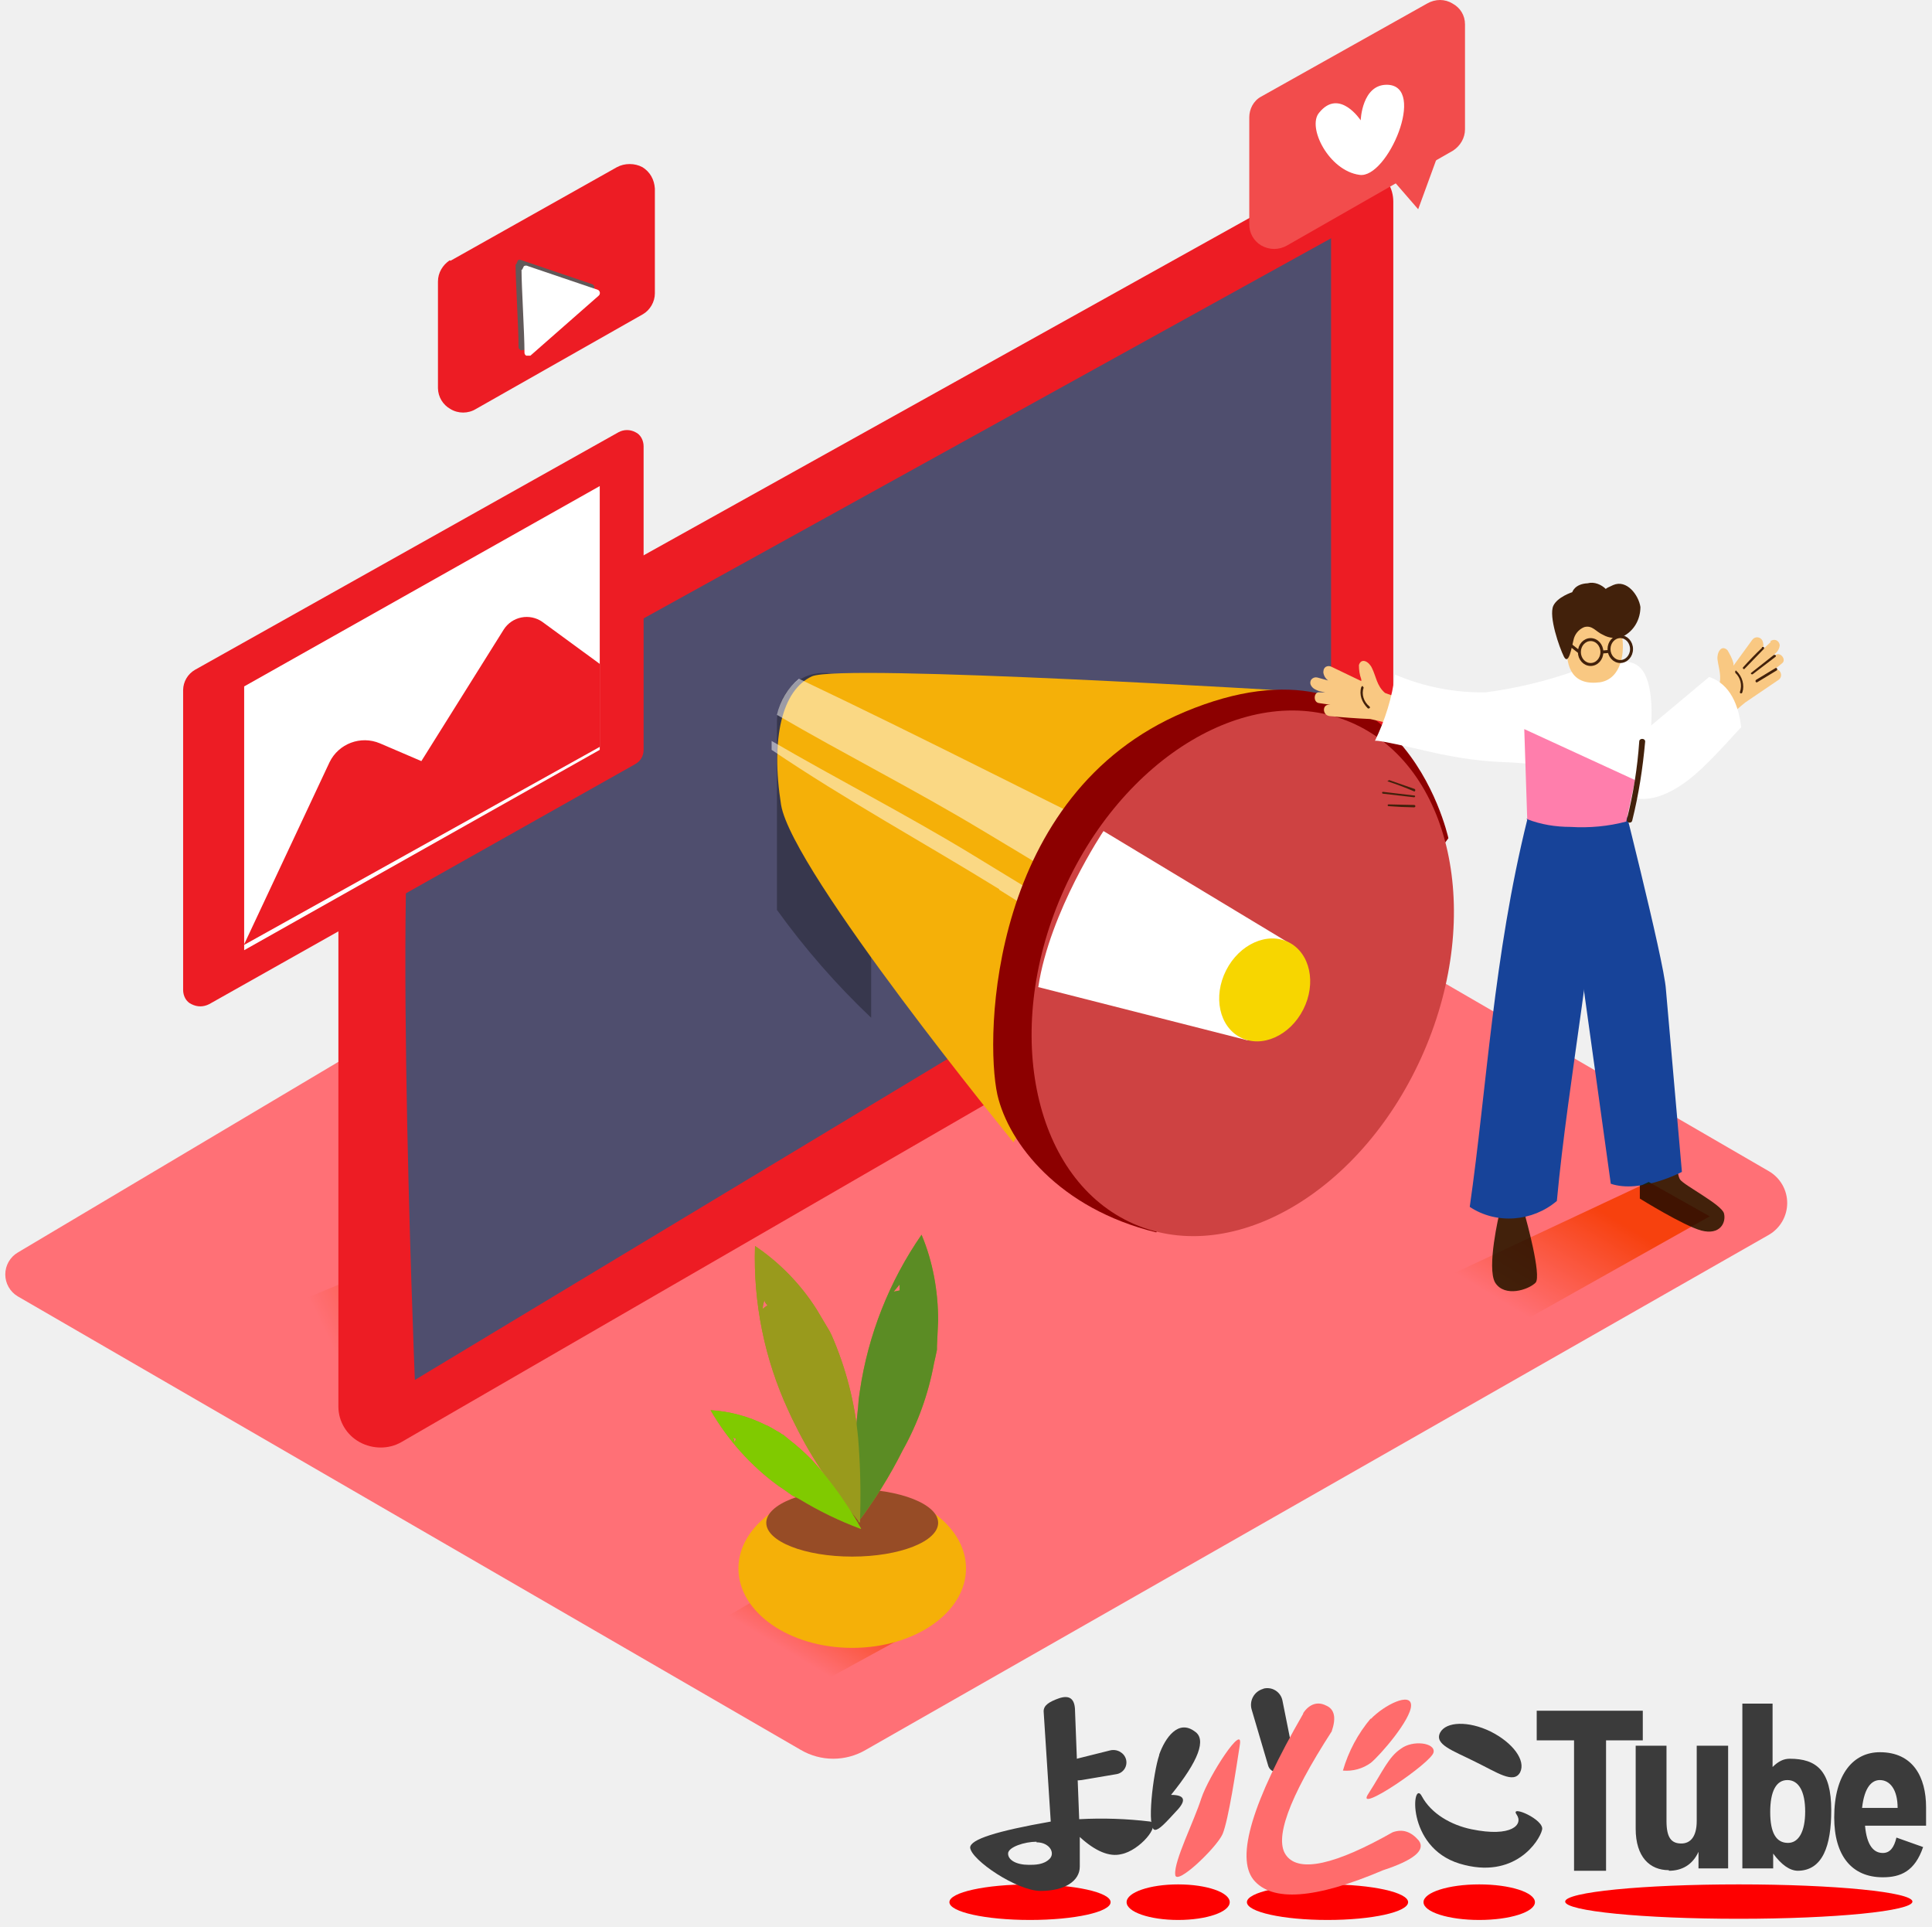
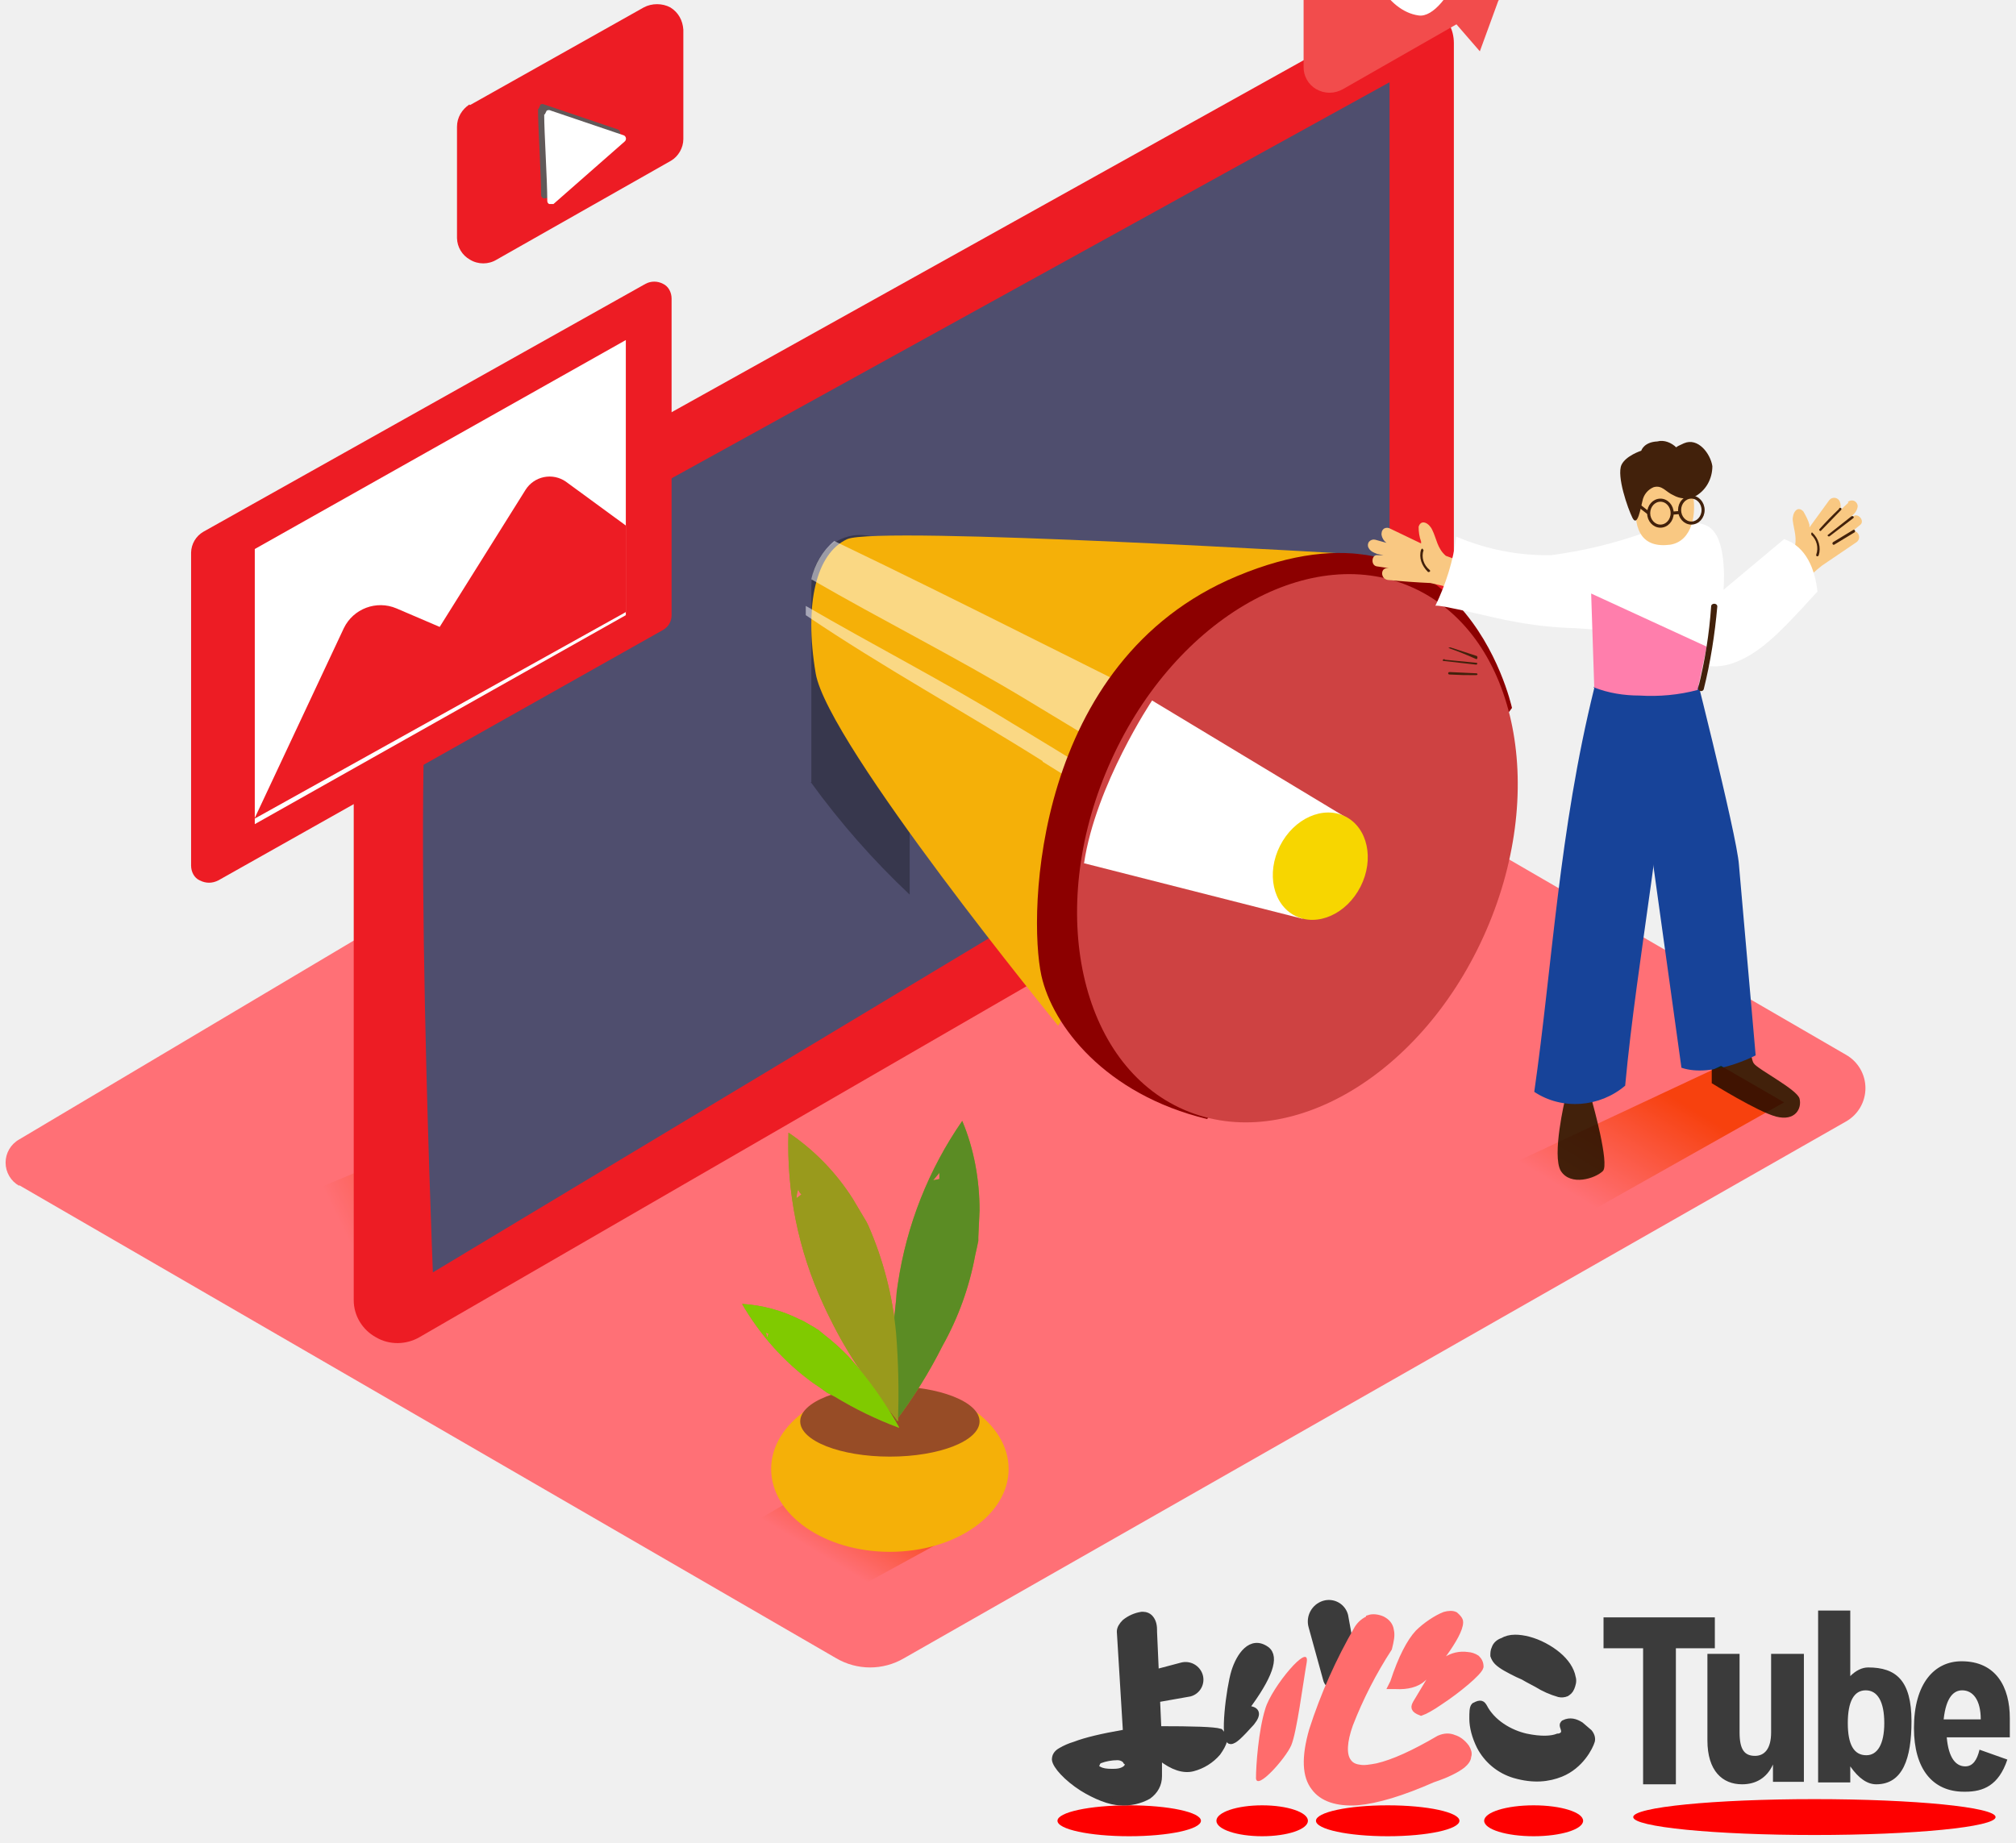
- <svg xmlns="http://www.w3.org/2000/svg" width="326" height="325">
+ <svg xmlns="http://www.w3.org/2000/svg" width="326" height="298">
  <defs>
    <linearGradient x1="17.7%" y1="57.7%" x2="37.8%" y2="52.9%" id="a">
      <stop stop-color="#FFF" offset="0%" />
      <stop stop-color="#F7931E" offset="100%" />
    </linearGradient>
    <linearGradient x1="35.3%" y1="61.7%" x2="77.1%" y2="25.5%" id="b">
      <stop stop-color="#FFF" offset="0%" />
      <stop stop-color="#F7931E" offset="100%" />
    </linearGradient>
    <linearGradient x1="38.6%" y1="62%" x2="73.2%" y2="28.2%" id="c">
      <stop stop-color="#FFF" offset="0%" />
      <stop stop-color="#F7931E" offset="100%" />
    </linearGradient>
  </defs>
  <g fill="none" fill-rule="evenodd">
-     <g transform="translate(160.2 317.2)" fill="#FE0000">
-       <ellipse cx="13.6" cy="3.7" rx="13.6" ry="3" />
-       <ellipse cx="38.6" cy="3.7" rx="8.7" ry="3" />
-       <ellipse cx="63.8" cy="3.7" rx="13.6" ry="3" />
-       <ellipse cx="89.4" cy="3.7" rx="9.4" ry="3" />
-       <ellipse cx="133.2" cy="3.6" rx="29.3" ry="2.9" />
+     <g transform="translate(1 .7)">
+       <ellipse fill="#FE0000" cx="292.4" cy="293.2" rx="29.3" ry="2.9" />
+       <path d="M270 287.9v-22h6.3v-5h-18v5h6.4v22h5.3zm10.7 0c2.2 0 4-1 5-3.2v2.8h5v-20.7h-5.3v12.7c0 2.7-1.1 3.8-2.6 3.8-1.7 0-2.5-1-2.5-3.8v-12.7h-5.2v14c0 4.9 2.4 7.1 5.6 7.1zm21.7 0c4.3 0 5.7-4.2 5.7-10.2 0-6.6-2.5-8.7-7-8.7-1 0-2 .5-2.9 1.4v-10.6H293v27.8h5.2V285c1.4 2 2.8 2.9 4.2 2.9zm-1.6-4.7c-2 0-3-1.7-3-5.2s1-5.3 2.9-5.3 3 1.8 3 5.3c0 3.4-1.1 5.2-2.9 5.2zm16 5.9c2.9 0 5.4-1 6.8-5.2l-4.5-1.6c-.4 1.7-1.1 2.7-2.3 2.7-1.5 0-2.7-1.3-3-4.7H324v-3.1c0-5-2.2-9.2-7.8-9.2-4.4 0-7.7 3.6-7.7 10.8 0 6.6 3 10.3 8.1 10.3zm2.5-11.7h-6c.4-3.7 1.7-4.7 3-4.7 1.7 0 3 1.5 3 4.7z" fill="#3B3B3B" fill-rule="nonzero" />
+       <path d="M2.1 191l132.1 76.5c3.4 2 7.6 2 11 0l152.3-86.8a6.2 6.2 0 000-10.8L161.8 91.2c-1.3-.8-3-.8-4.3 0L2.1 183.6a4.3 4.3 0 000 7.5z" fill="#FF7076" fill-rule="nonzero" />
+       <path fill="url(#a)" fill-rule="nonzero" style="mix-blend-mode:multiply" d="M26 201.7l30.2 18.9 110.5-64-20.8-5z" />
+       <path d="M56.2 96.8v112.8c0 2.5 1.4 4.8 3.6 6 2.2 1.3 4.9 1.2 7 0l165.5-95.7a3.7 3.7 0 001.8-3.2V6.3C234.1 4 233 2 231 .8a6.5 6.5 0 00-6.4 0L58 93.6c-1.2.7-1.9 1.9-1.9 3.2zm161.4 13.3L75 190.6c-1.1.6-2.6.6-3.8 0a3.7 3.7 0 01-1.9-3.3v-84.9c0-1.3.8-2.5 2-3.2l142.5-80c1.2-.6 2.6-.6 3.8.1 1.1.7 1.9 1.9 1.9 3.2V107c0 1.3-.8 2.5-2 3.2z" fill="#ED1C24" fill-rule="nonzero" />
+       <path d="M70.2 97.3c-5.5 2-1.2 107.8-1.2 107.8l115.3-69.3 39.4-24.7V12.6L70.2 97.3z" fill="#4F4E6E" fill-rule="nonzero" />
+       <path d="M130.2 125.8V94.1c0-4 2.8-7.6 6.8-8.2 2.3-.3 4.6.4 6.4 1.8a7.5 7.5 0 012.7 5.8V144a128.5 128.5 0 01-16-18.2z" fill="#000" fill-rule="nonzero" opacity=".3" />
+       <path d="M219.2 89S141 84.3 136 86.5c-5 2.3-7 10.4-5.1 21.7 1.9 11.4 39.2 57 39.2 57" fill="#F5B008" fill-rule="nonzero" />
+       <path d="M164.7 112.3c-11.3-6.8-23.1-12.7-34.5-19.3a11 11 0 013.7-6.2c21.7 10.4 43 21.4 64.7 32l-6.6 10-27.3-16.5zM167.6 122.4c-12.7-8-25.9-15.2-38.3-23.6v-1.5c11 6.4 22.5 12.3 33.4 19 9.2 5.5 18.2 11.2 27.4 16.6l-1.6 2.6-20.9-13z" fill="#FFF" fill-rule="nonzero" opacity=".5" />
+       <path d="M243.5 113.8c-.2-.8-8.2-36.5-44.5-21.3-32.8 13.7-33.8 54.6-31.6 64.6 1.8 8.1 10.3 19.2 26.8 23.2" fill="#8C0000" fill-rule="nonzero" />
+       <ellipse fill="#CE4242" fill-rule="nonzero" transform="rotate(-66.6 208.8 136.5)" cx="208.8" cy="136.5" rx="46.1" ry="33.3" />
+       <path d="M174.2 138.9l35.4 9 7.7-16-32-19.3s-9.1 13.6-11 26.3z" fill="#FFF" fill-rule="nonzero" />
+       <ellipse fill="#F7D600" fill-rule="nonzero" transform="rotate(-63.1 212.5 139.4)" cx="212.5" cy="139.4" rx="9" ry="7.3" />
+       <g transform="translate(220.1 70.6)">
+         <path d="M61.6 93.8s.2 6 .9 6.9c.7 1 7 4.2 7.4 5.7.4 1.6-.7 3.7-3.8 2.9-3-.8-10.4-5.4-10.4-5.4V91M37.2 100.6l-.8 6.4s2.8 10 1.7 11.1c-1.2 1.2-5.2 2.5-6.8 0-1.5-2.5.7-11.7.7-11.7l.1-7" fill="#42210B" fill-rule="nonzero" />
+         <path d="M1.3 16l1.8.5a2 2 0 01-.8-1.3c0-.3 0-.7.4-1a1 1 0 011 0l5 2.4v-.3c-.3-.8-.4-1.6-.4-2.4.4-1.3 1.7-.6 2.2.5.7 1.4.8 3 2.2 4.2a77.4 77.4 0 005.4 1.8c.4 0 .7.4.7.8s-.3.8-.7.9c.3.2.4.5.4.8 0 .3-.2.6-.5.7.4.7 0 1.7-1 1.4-2.2-.9-4.4-1.5-6.8-2a127 127 0 01-6.9-.5c-1.2-.2-1.2-2 0-1.9h.2l-2-.3c-1-.2-.8-2 .2-1.8H2.6l-1-.2c-.5-.2-1.1-.4-1.4-1a.9.9 0 01.1-1 1 1 0 011-.3z" fill="#F9C882" fill-rule="nonzero" />
+         <path d="M8.7 17.6l.2-.2.2.3c-.4 1.1 0 2.4 1 3.2.2.2-.1.4-.3.3-1-1-1.5-2.3-1.1-3.6z" fill="#42210B" fill-rule="nonzero" />
+         <path d="M77.8 10l-1.4 1.3c.2-.5.2-1 0-1.5a1 1 0 00-1.7-.2L71.5 14v-.4c-.2-.8-.6-1.5-1-2.2-1-1-1.8.3-1.7 1.5.2 1.6.8 3 .2 4.6-.4.8-1 1.6-1.7 2.2l-2 2c-.4.3-.4.7-.2 1 .2.4.6.6 1 .5v.9c.2.2.5.4.9.4 0 .8.9 1.5 1.5.7 1.5-1.8 3.1-3.5 5-5l5.6-3.8c1-.7.1-2.3-.9-1.6l-.1.1 1.6-1.3c.8-.6-.3-2-1.1-1.4l-.2.1-.6.4.7-.7c.5-.4.8-1 .8-1.5a1 1 0 00-.6-.8 1 1 0 00-1 .2z" fill="#F9C882" fill-rule="nonzero" />
+         <path d="M72 14.9c0-.1-.1-.1-.2 0v.3a3 3 0 01.8 3.2c-.1.3.3.4.4.1.4-1.2 0-2.7-1-3.6zM76.3 11a58 58 0 00-3.2 3.3c-.1.2.2.4.3.2l3.2-3.3c.2-.2 0-.5-.3-.3zM78.3 12.2l-3.8 3c-.2.1.1.4.3.2l3.8-2.9c.2-.2-.1-.4-.3-.3zM78.6 14.4l-3.3 2c-.2.2 0 .5.2.4l3.3-2c.2-.2 0-.5-.2-.4z" fill="#42210B" fill-rule="nonzero" />
+         <path d="M51.8 32.5s8 31.3 8.3 36.1l2.7 30.8s-7 3.7-12 2L46.3 69 42 38s8-7.8 10-5.6z" fill="#174399" fill-rule="nonzero" />
+         <path d="M36.7 40C31 63 29.9 85.1 27 105.3c4.5 3 10.6 2.5 14.7-1 1.9-20.6 6.8-44.9 7.5-65.5l-12.6 1z" fill="#174399" fill-rule="nonzero" />
+         <path d="M14.4 15.5a37.4 37.4 0 0015.3 3A74 74 0 0045 14.8c.7-.2 8-3 10.6-.6 2.7 2.3 2 9.9 2 9.9l9.8-8.2c3.6 1.2 5 4.9 5.4 8.5l-.4.4-2.1 2.3c-3.3 3.5-7 7.6-11.6 9-2 .6-4 .5-5.7-.3-1.4-.5-3.4-2.1-5-1.6-.4.2-.7.4-1.2.4-1.1-.1-2.6-1.9-3.7-2.4-2.9-1.5-6.3-1.7-9.6-1.9-3.5-.1-7-.5-10.5-1.2-1-.1-11.8-2.8-12-2.4 1.7-3.5 2.9-7.3 3.4-11.2z" fill="#FFF" fill-rule="nonzero" />
+         <path d="M52.6 8.4c.7 3.3 0 7.8-3.6 8.4-4.6.6-5.8-2.4-5.6-6.3.2-3 1.9-7.7 6-6.4 1 .4 2 1.2 2.4 2.1.4.7.6 1.4.8 2.2z" fill="#F9C882" fill-rule="nonzero" />
+         <path d="M52.8 9.1c2-1 3-3 3-5-.3-2-2.3-4.7-4.6-3.7-1.6.7-1.2.7-1.2.7-.8-.8-2-1.3-3.1-1-2.2.1-2.6 1.5-2.6 1.5s-2.5.8-3.2 2.3c-.8 1.8 1 7 1.8 8.6.8 1.5 1.3-1.6 1.6-2.8a3 3 0 011.8-2.2c1.4-.4 2 .8 3.2 1.3a4 4 0 003.3.3z" fill="#42210B" fill-rule="nonzero" />
+         <path d="M44 41.2c-2.5 0-5-.4-7.3-1.3l-.5-15.2 18.7 8.6-1.5 7c-3 .8-6.2 1.1-9.4.9z" fill="#FF7EAC" fill-rule="nonzero" />
+         <path d="M53.5 40c1.1-4.4 1.8-8.8 2.1-13.2 0-.6 1-.6 1 0-.4 4.5-1.1 9-2.2 13.4-.2.5-1 .3-.9-.3z" fill="#42210B" fill-rule="nonzero" />
+         <ellipse stroke="#42210B" stroke-width=".5" cx="52.4" cy="11.2" rx="1.9" ry="2.1" />
+         <ellipse stroke="#42210B" stroke-width=".5" cx="47.4" cy="11.7" rx="1.9" ry="2.1" />
+         <path stroke="#42210B" stroke-width=".5" d="M50.5 11.6l-1.2.1M45.5 11.7l-2.3-1.8" />
+       </g>
+       <path d="M233.5 104l4.3 1.4c.2.1.1.6-.1.5a51.7 51.7 0 00-4.5-1.8l.3-.1zM232.6 106l5.1.5c.3 0 .2.3 0 .3l-5.3-.6c-.2 0-.1-.3.2-.3zM233.4 108l4.3.2c.3 0 .3.3 0 .3a63 63 0 01-4.3-.1c-.3 0-.3-.4 0-.4z" fill="#42210B" fill-rule="nonzero" />
+       <path fill="url(#b)" fill-rule="nonzero" style="mix-blend-mode:multiply" d="M277.3 171.7l-47.8 22.4 14.3 8.1 43.7-24.6z" />
+       <g transform="translate(113.4 180.6)" fill-rule="nonzero">
+         <path fill="url(#c)" style="mix-blend-mode:multiply" d="M27.2 53.4L0 69.3l17.5 9.9L44 64.7z" />
+         <ellipse fill="#F5B008" cx="29.5" cy="56.3" rx="19.2" ry="13.4" />
+         <ellipse fill="#974C26" cx="29.5" cy="48.6" rx="14.5" ry="5.7" />
+         <path d="M30.4 48.6A78.2 78.2 0 0038 36.4a47.6 47.6 0 005.3-14.7 66.3 66.3 0 00.5-2.3v-.6l.2-4.3c0-5-.9-10-2.8-14.5a62.3 62.3 0 00-10.4 26.3l-.2 1.4-.1 1.3a84.7 84.7 0 000 19.6zm6.1-39l1-1.2v1l-1 .2z" fill="#999A1C" />
+         <path d="M30.8 48.6a120.5 120.5 0 00-.3-14.3A56.2 56.2 0 0026 16.9l-.3-.6-2.2-3.7A36.5 36.5 0 0013.1 1.9a61.2 61.2 0 005.6 27.7l.6 1.3.6 1.2a65 65 0 005 8.5c1.9 2.8 3.8 5.4 5.9 8zm-16.4-36c0-.6.1-1 .3-1.6 0 .3.2.6.5.9l-.8.6z" fill="#999A1C" />
+         <path d="M31 49.6a61.3 61.3 0 00-8.2-11.5 37 37 0 00-3.9-3.5l-1.1-.9h-.1l-.4-.3c-.8-.4-1.6-1-2.4-1.3a24 24 0 00-9.3-2.5c2.9 5 6.8 9.4 11.5 12.8l.9.6.7.5.7.5 1.2.6a60.5 60.5 0 0010.3 5zM9.7 35.1l-.3-1c.1.2.3.3.5.3a2 2 0 00-.2.6z" fill="#999A1C" />
+         <path d="M30.4 48.6A78.2 78.2 0 0038 36.4a47.6 47.6 0 005.3-14.7 66.3 66.3 0 00.5-2.3v-.6l.2-4.3c0-5-.9-10-2.8-14.5a62.3 62.3 0 00-10.4 26.3l-.2 1.4-.1 1.3a84.7 84.7 0 000 19.6zm6.1-39l1-1.2v1l-1 .2z" fill="#5B8C24" />
+         <path d="M30.8 48.6a120.5 120.5 0 00-.3-14.3A56.2 56.2 0 0026 16.9l-.3-.6-2.2-3.7A36.5 36.5 0 0013.1 1.9a61.2 61.2 0 005.6 27.7l.6 1.3.6 1.2a65 65 0 005 8.5c1.9 2.8 3.8 5.4 5.9 8zm-16.4-36c0-.6.1-1 .3-1.6 0 .3.2.6.5.9l-.8.6z" fill="#999A1C" />
+         <path d="M31 49.6a61.3 61.3 0 00-8.2-11.5 37 37 0 00-3.9-3.5l-1.1-.9h-.1l-.4-.3c-.8-.4-1.6-1-2.4-1.3a24 24 0 00-9.3-2.5c2.9 5 6.8 9.4 11.5 12.8l.9.6.7.5.7.5 1.2.6a60.5 60.5 0 0010.3 5zM9.7 35.1l-.3-1c.1.2.3.3.5.3a2 2 0 00-.2.6z" fill="#80CA00" />
+       </g>
+       <g transform="translate(170 291.3)" fill="#FE0000">
+         <ellipse cx="11.6" cy="2.5" rx="11.6" ry="2.5" />
+         <ellipse cx="33.1" cy="2.5" rx="7.4" ry="2.5" />
+         <ellipse cx="53.4" cy="2.5" rx="11.6" ry="2.5" />
+         <ellipse cx="77" cy="2.5" rx="8" ry="2.5" />
+       </g>
+       <path d="M213.1 258.7a2.7 2.7 0 013.4 1.9h0l1.2 6.6c.3 1.6-.1 3.3-1.2 4.5a1.8 1.8 0 01-3-.6h0l-2.4-8.7a3 3 0 012-3.7z" stroke="#3B3B3B" fill="#3B3B3B" />
+       <path d="M220.4 261c.6-.2 1.4-.1 2.1.2.8.4 1.3 1 1.4 1.8.2.8 0 1.7-.3 2.9a67.7 67.7 0 00-6.3 12.3c-1 2.8-1.1 4.9-.3 6 .4.6 1 .9 1.7 1 .9.2 1.9 0 3-.2 2.6-.6 5.9-2.1 10-4.5.9-.4 1.7-.4 2.4-.1.7.2 1.4.7 2 1.5.3.5.5 1 .3 1.5 0 .4-.3.9-.9 1.4-.9.7-2.4 1.5-4.8 2.3-5 2.2-9 3.4-12.2 3.7-3.3.2-5.7-.6-7-2.4-1.4-1.8-1.6-4.8-.3-9.3a84 84 0 017.3-16.4 4 4 0 011.9-1.6z" stroke="#FF6C6C" fill="#FF6C6C" />
+       <path d="M232.6 260.5c.7-.2 1.3-.2 1.7 0 .8.7.8 1 .8 1.2 0 2.2-4.6 7.9-6 9.1-1 .9-2.5 1.3-4.4 1.2h-.7l.3-.6c1.3-4 2.7-6.6 4-8 1.2-1.2 3-2.4 4.3-2.9zM236.3 267a3 3 0 011.5.5c.4.4.6.8.6 1.4-.2.9-3.7 3.8-6.6 5.7-1.3.9-2.4 1.5-3 1.7-1.3-.5-1.2-.9-.8-1.6l1.5-2.5c1.2-2 2-3.4 3.3-4.4a5 5 0 013.5-.8z" stroke="#FF6C6C" fill="#FF6C6C" />
+       <g>
+         <path d="M198.6 269.7c.8-2.6 2.7-5.4 5.2-3.6 1.6 1.2.5 4.4-3.4 9.6 1.8 0 2.2.7 1 2.2-1.9 2.1-2.8 3-3.4 3-1.3 0-.2-8.6.6-11.2z" stroke="#3B3B3B" fill="#3B3B3B" />
+         <path d="M203.6 275.7c1-3.5 7.3-11 6.7-7.5-.6 3.4-1.6 11.3-2.5 13.4-.9 2.1-5.6 7.4-5.7 5.3 0-2 .4-7.7 1.5-11.2z" fill="#FF6C6C" />
+       </g>
+       <g fill="#3B3B3B" stroke="#3B3B3B">
+         <path d="M256.4 280.9c-.3 1-1.8 4-5 5.3-2 .8-4.4 1.1-7.5.2a9.3 9.3 0 01-5.6-4.6c-.8-1.6-1.2-3.2-1.2-4.5 0-1 0-1.8.3-2.1 1.1-.6 1.3-.3 1.6.2 1.3 2.5 4.1 4.2 6.8 4.8 2.4.5 4.1.4 5.1 0 .5 0 .9-.3 1-.6.1-.3 0-.6-.1-.9-.2-.5 0-.6.1-.7 1-.5 1.9-.2 2.7.3l1.4 1.2c.4.5.5 1 .4 1.4zM248.7 265.5c1.7.9 3 2 3.8 3.2.4.6.7 1.3.8 1.9.2.6 0 1.2-.2 1.7s-.5.7-.8.9a2 2 0 01-1.2.1 14 14 0 01-3.6-1.6l-1.5-.8h0l-.7-.4-.9-.4c-1.4-.7-2.6-1.3-3.3-2-.3-.3-.5-.7-.6-1 0-.4 0-.8.2-1.2.2-.6.7-1 1.3-1.2.5-.3 1.2-.5 2-.5 1.3 0 3 .4 4.7 1.3z" />
+       </g>
+       <g fill="#3B3B3B" stroke="#3B3B3B">
+         <path d="M193 270.3a2.3 2.3 0 01-1.6 2.9h0l-5.1.9c-1.3.2-2.6-.2-3.6-1a1.5 1.5 0 01.6-2.6h0l6.8-1.8a2.4 2.4 0 012.9 1.6z" />
+         <path d="M183.7 260.5h.2c.4 0 .8.2 1 .4.4.4.7 1 .7 2v.3l.7 15.8c5.7 0 9 .1 10 .4.8.9.7 1.2.6 1.5-.1.5-.5 1.2-1 1.9a7.9 7.9 0 01-4 2.5c-1.5.4-3.3-.2-5.2-1.7l-.3-.2v3.2c0 1.3-.6 2.4-1.7 3.2a8 8 0 01-4.5 1c-1.7 0-4.1-1-6.2-2.3-2.5-1.6-4.3-3.6-4.4-4.6 0-.5.2-1 .9-1.4a10 10 0 012.3-1c1.8-.7 4.4-1.3 7.8-1.9h.5l-1-16.4c0-.5.3-1 .8-1.5a5.7 5.7 0 012.7-1.2h.1zm-4 23c-1 0-2 .2-2.8.5-.3.1-.5.3-.7 1.1 0 .2.2.3.5.4.5.3 1.2.4 2.1.4.7 0 1.7 0 2.4-.7l.2-.4c0-.2-.1-.5-.3-.6-.2-.4-.8-.7-1.4-.7z" />
+       </g>
    </g>
-     <path d="M213.1 284.9a2.6 2.6 0 013.3 2l1.4 7c.3 1.6-.1 3.3-1.3 4.6a1.5 1.5 0 01-2.5-.6l-2.8-9.5a2.8 2.8 0 012-3.5z" fill="#3B3B3B" />
-     <path d="M219.9 289c1-1.5 2.4-2 3.8-1.3 1.5.6 1.8 2.1 1 4.4-7.3 11.3-9.8 18.3-7.6 21 2.2 2.8 8.2 1.5 17.9-4 1.7-.6 3.1-.1 4.4 1.4 1.2 1.6-.8 3.3-6 5-11.5 4.9-18.8 5.4-21.9 1.6-3-3.8-.2-13.1 8.4-28z" fill="#FF6C6C" />
-     <path d="M231.3 290c2.3-2.4 6.8-4.6 6.8-2.3 0 2.4-5.2 8.4-6.8 9.7a7 7 0 01-4.7 1.3 24 24 0 014.7-8.8zM236.4 295c2-1.5 5.8-1 5.5.6-.2 1.7-13.5 10.7-11 7 2.5-3.9 3.4-6.2 5.5-7.6z" fill="#FF6C6C" />
-     <path d="M195.6 296c1-2.8 3.2-6 6-3.9 2 1.3.7 4.9-4 10.7 2.2 0 2.6.8 1.2 2.4-2.2 2.4-3.2 3.5-3.9 3.5-1.5 0-.3-9.7.7-12.6z" fill="#3B3B3B" />
-     <path d="M202.7 303.4c1.3-3.9 7.2-12.9 6.5-9-.6 3.9-1.9 12.6-2.9 15-1 2.3-8 9-8 6.8-.2-2.3 3.2-9 4.4-12.8z" fill="#FF6C6C" />
-     <g fill="#3B3B3B">
-       <path d="M246.3 314.4c-9.2-2.8-8-14.4-6.4-11.4 1.6 3 5 4.9 8.4 5.6 6.8 1.4 8.8-.8 7.6-2.5-1.2-1.7 4.8.9 4.3 2.6-.4 1.8-4.6 8.5-13.9 5.7zM248.9 297.2c3.7 1.8 6.5 3.8 7.6 1.8 1-2-1.2-5-5-6.9-3.7-1.8-7.5-1.7-8.5.2-1 2 2.1 3 5.9 4.9z" />
-     </g>
-     <g fill="#3B3B3B">
-       <path d="M190 296.8a2 2 0 01-1.6 2.5l-5.9 1c-1.3.2-2.6-.2-3.6-1a1.1 1.1 0 01.4-2l8-2c1.2-.3 2.4.4 2.7 1.5z" />
-       <path d="M181.4 288.7l.7 18.2a69 69 0 0112 .4c1.8.6-1.8 4.9-4.9 5.5-2 .5-4.4-.5-7-2.9v5c0 2.4-2.5 4.1-6.6 4.1-4 0-11.7-5.2-11.9-7.3 0-1.4 4.5-2.8 13.6-4.4l-1.2-18.6c0-1 .9-1.6 2.6-2.2 1.8-.6 2.7.1 2.7 2.2zm-6.5 22c-2 0-4.8.9-4.8 2s1.4 1.9 3.5 1.9c1 0 2.5 0 3.5-1s0-2.8-2.2-2.8z" />
-     </g>
-     <path d="M271 315.6v-22h6.2v-5h-17.9v5h6.3v22h5.3zm10.6 0c2.2 0 4-1 5-3.2v2.8h5v-20.7h-5.3v12.7c0 2.7-1.1 3.8-2.6 3.8-1.7 0-2.5-1-2.5-3.8v-12.7H276v14c0 4.8 2.4 7 5.6 7zm21.7 0c4.3 0 5.7-4.3 5.7-10.2 0-6.7-2.5-8.7-7-8.7-1 0-1.9.4-2.9 1.4v-10.7H294v27.8h5.2v-2.5c1.4 1.9 2.8 2.9 4.2 2.9zm-1.6-4.7c-2 0-3-1.7-3-5.2s1-5.4 2.9-5.4 3 1.9 3 5.3-1.1 5.3-2.9 5.3zm16 5.8c3 0 5.4-1 6.8-5.1L320 310c-.4 1.7-1.1 2.6-2.3 2.6-1.5 0-2.7-1.2-3-4.6H325v-3.1c0-5.1-2.2-9.3-7.8-9.3-4.4 0-7.7 3.6-7.7 11 0 6.5 3 10.1 8.2 10.1zm2.5-11.7h-6c.4-3.6 1.7-4.7 3-4.7 1.7 0 3 1.6 3 4.7z" fill="#3B3B3B" fill-rule="nonzero" />
-     <path d="M3 218.7l132.1 76.5c3.4 2 7.6 2 11 0l152.4-86.9a6.2 6.2 0 000-10.7l-135.7-78.7c-1.4-.8-3-.8-4.4 0L3 211.3a4.3 4.3 0 000 7.4z" fill="#FF7076" fill-rule="nonzero" />
-     <path fill="url(#a)" fill-rule="nonzero" style="mix-blend-mode:multiply" d="M27 229.3l30.1 19 110.5-64-20.8-5z" />
-     <path d="M76 44l28.1-15.8c1.3-.7 3-.7 4.3 0 1.3.8 2 2.1 2.1 3.6v17.7c0 1.4-.8 2.8-2 3.5L80.3 69c-1.3.8-3 .8-4.3 0a4.1 4.1 0 01-2.1-3.5v-18c0-1.5.8-2.8 2-3.6z" fill="#ED1C24" fill-rule="nonzero" />
-     <path d="M87 44.6c0 3 .5 10.6.5 14 0 .2.2.4.4.5l.7-.1L100 49a.6.6 0 00-.2-1.1l-11.8-4a.7.7 0 00-.6 0l-.3.7z" fill="#615959" fill-rule="nonzero" />
-     <path d="M88 45.5c0 3 .5 10.6.5 14 0 .2.1.4.3.5h.7L101 49.9a.6.6 0 00-.1-1l-11.8-4a.7.7 0 00-.7 0l-.3.6z" fill="#FFF" fill-rule="nonzero" />
-     <path d="M57.1 124.5v112.8c0 2.5 1.4 4.8 3.6 6 2.2 1.2 4.9 1.2 7 0l165.5-95.7a3.7 3.7 0 001.9-3.3V34c0-2.2-1.2-4.3-3.2-5.4a6.5 6.5 0 00-6.4 0L59 121.3c-1.2.6-1.9 1.9-1.9 3.2zm161.4 13.2L76 218.2c-1.2.7-2.7.7-3.9 0a3.7 3.7 0 01-1.8-3.2v-85c0-1.2.7-2.5 1.9-3.1l142.5-80c1.2-.6 2.6-.6 3.8 0 1.2.7 1.9 2 1.9 3.3v84.4c0 1.3-.8 2.5-2 3.1z" fill="#ED1C24" fill-rule="nonzero" />
-     <path d="M212.8 16.3l28-15.7c1.4-.8 3-.8 4.3 0 1.3.7 2.1 2 2.1 3.5v17.7c0 1.5-.8 2.8-2 3.6l-28 16c-1.4.8-3 .8-4.4 0a4.1 4.1 0 01-2-3.6v-18c0-1.4.7-2.8 2-3.5z" fill="#F24C4C" fill-rule="nonzero" />
-     <path fill="#F24C4C" fill-rule="nonzero" d="M234.1 29.3l5.2 6 4.2-11.5" />
-     <path d="M229.6 20.3s-3.6-5.5-7-1.3c-2.1 2.4 1.6 9.8 6.8 10.5 4.7.7 11.4-15 4.7-15.2-4.3-.1-4.5 6-4.5 6z" fill="#FFF" fill-rule="nonzero" />
-     <path d="M71.2 125c-5.5 2-1.2 107.8-1.2 107.8l115.2-69.4 39.4-24.7V40.2L71.2 125z" fill="#4F4E6E" fill-rule="nonzero" />
-     <path d="M131.1 153.5v-31.8c0-3.9 2.8-7.6 6.8-8.1 2.3-.3 4.6.3 6.4 1.8a7.5 7.5 0 012.7 5.7v50.6a128.5 128.5 0 01-15.9-18.2z" fill="#000" fill-rule="nonzero" opacity=".3" />
-     <path d="M220 116.7s-78-4.8-83-2.6c-5 2.3-7 10.4-5.2 21.7 1.9 11.3 39.2 56.9 39.2 56.9" fill="#F5B008" fill-rule="nonzero" />
-     <path d="M165.6 140c-11.3-6.8-23-12.7-34.5-19.4a11 11 0 013.7-6.1c21.7 10.3 43 21.3 64.7 31.9l-6.6 10c-9.1-5.3-18.2-11-27.3-16.4zM168.6 150c-12.8-7.9-26-15.1-38.4-23.5V125c11 6.4 22.5 12.3 33.4 18.9l27.4 16.7-1.6 2.5-20.8-13z" fill="#FFF" fill-rule="nonzero" opacity=".5" />
-     <path d="M244.4 141.4c-.2-.8-8.2-36.5-44.5-21.3-32.8 13.8-33.8 54.6-31.6 64.6 1.9 8.2 10.4 19.2 26.8 23.2" fill="#8C0000" fill-rule="nonzero" />
-     <ellipse fill="#CE4242" fill-rule="nonzero" transform="rotate(-66.6 209.7 164.2)" cx="209.7" cy="164.2" rx="46.1" ry="33.3" />
-     <path d="M175.1 166.5l35.4 9 7.7-16-32-19.3s-9.1 13.6-11 26.3z" fill="#FFF" fill-rule="nonzero" />
-     <ellipse fill="#F7D600" fill-rule="nonzero" transform="rotate(-63.1 213.4 167)" cx="213.4" cy="167" rx="9" ry="7.3" />
-     <g transform="translate(221 98.3)">
-       <path d="M61.6 93.8s.2 6 .9 6.9c.7 1 7 4.2 7.4 5.7.4 1.6-.7 3.7-3.8 2.9-3-.8-10.4-5.4-10.4-5.4V91M37.2 100.6l-.8 6.4s2.8 10 1.7 11.1c-1.2 1.2-5.2 2.5-6.8 0-1.5-2.5.7-11.7.7-11.7l.1-7" fill="#42210B" fill-rule="nonzero" />
-       <path d="M1.3 16l1.8.5a2 2 0 01-.8-1.3c0-.3 0-.7.4-1a1 1 0 011 0l5 2.4v-.3c-.3-.8-.4-1.6-.4-2.4.4-1.3 1.7-.6 2.2.5.7 1.4.8 3 2.2 4.2a77.4 77.4 0 005.4 1.8c.4 0 .7.4.7.8s-.3.8-.7.9c.3.2.4.5.4.8 0 .3-.2.6-.5.7.4.7 0 1.7-1 1.4-2.2-.9-4.4-1.5-6.8-2a127 127 0 01-6.9-.5c-1.2-.2-1.2-2 0-1.9h.2l-2-.3c-1-.2-.8-2 .2-1.8H2.6l-1-.2c-.5-.2-1.1-.4-1.4-1a.9.9 0 01.1-1 1 1 0 011-.3z" fill="#F9C882" fill-rule="nonzero" />
-       <path d="M8.7 17.6l.2-.2.2.3c-.4 1.1 0 2.4 1 3.2.2.2-.1.4-.3.3-1-1-1.5-2.3-1.1-3.6z" fill="#42210B" fill-rule="nonzero" />
-       <path d="M77.8 10l-1.4 1.3c.2-.5.2-1 0-1.5a1 1 0 00-1.7-.2L71.5 14v-.4c-.2-.8-.6-1.5-1-2.2-1-1-1.8.3-1.7 1.5.2 1.6.8 3 .2 4.6-.4.8-1 1.6-1.7 2.2l-2 2c-.4.3-.4.7-.2 1 .2.4.6.6 1 .5v.9c.2.2.5.4.9.4 0 .8.9 1.5 1.5.7 1.5-1.8 3.1-3.5 5-5l5.6-3.8c1-.7.1-2.3-.9-1.6l-.1.1 1.6-1.3c.8-.6-.3-2-1.1-1.4l-.2.1-.6.4.7-.7c.5-.4.8-1 .8-1.5a1 1 0 00-.6-.8 1 1 0 00-1 .2z" fill="#F9C882" fill-rule="nonzero" />
-       <path d="M72 14.9c0-.1-.1-.1-.2 0v.3a3 3 0 01.8 3.2c-.1.3.3.4.4.1.4-1.2 0-2.7-1-3.6zM76.3 11a58 58 0 00-3.2 3.3c-.1.2.2.4.3.2l3.2-3.3c.2-.2 0-.5-.3-.3zM78.3 12.2l-3.8 3c-.2.1.1.4.3.2l3.8-2.9c.2-.2-.1-.4-.3-.3zM78.6 14.4l-3.3 2c-.2.2 0 .5.2.4l3.3-2c.2-.2 0-.5-.2-.4z" fill="#42210B" fill-rule="nonzero" />
-       <path d="M51.8 32.5s8 31.3 8.3 36.1l2.7 30.8s-7 3.7-12 2L46.3 69 42 38s8-7.8 10-5.6z" fill="#174399" fill-rule="nonzero" />
-       <path d="M36.7 40C31 63 29.9 85.1 27 105.3c4.5 3 10.6 2.5 14.7-1 1.9-20.6 6.8-44.9 7.5-65.5l-12.6 1z" fill="#174399" fill-rule="nonzero" />
-       <path d="M14.4 15.5a37.4 37.4 0 0015.3 3A74 74 0 0045 14.8c.7-.2 8-3 10.6-.6 2.7 2.3 2 9.9 2 9.9l9.8-8.2c3.6 1.2 5 4.9 5.4 8.5l-.4.4-2.1 2.3c-3.3 3.5-7 7.6-11.6 9-2 .6-4 .5-5.7-.3-1.4-.5-3.4-2.1-5-1.6-.4.2-.7.4-1.2.4-1.1-.1-2.6-1.9-3.7-2.4-2.9-1.5-6.3-1.7-9.6-1.9-3.5-.1-7-.5-10.5-1.2-1-.1-11.8-2.8-12-2.4 1.7-3.5 2.9-7.3 3.4-11.2z" fill="#FFF" fill-rule="nonzero" />
-       <path d="M52.6 8.4c.7 3.3 0 7.8-3.6 8.4-4.6.6-5.8-2.4-5.6-6.3.2-3 1.9-7.7 6-6.4 1 .4 2 1.2 2.4 2.1.4.7.6 1.4.8 2.2z" fill="#F9C882" fill-rule="nonzero" />
-       <path d="M52.8 9.1c2-1 3-3 3-5-.3-2-2.3-4.7-4.6-3.7-1.6.7-1.2.7-1.2.7-.8-.8-2-1.3-3.1-1-2.2.1-2.6 1.5-2.6 1.5s-2.5.8-3.2 2.3c-.8 1.8 1 7 1.8 8.6.8 1.5 1.3-1.6 1.6-2.8a3 3 0 011.8-2.2c1.4-.4 2 .8 3.2 1.3a4 4 0 003.3.3z" fill="#42210B" fill-rule="nonzero" />
-       <path d="M44 41.2c-2.5 0-5-.4-7.3-1.3l-.5-15.2 18.7 8.6-1.5 7c-3 .8-6.2 1.1-9.4.9z" fill="#FF7EAC" fill-rule="nonzero" />
-       <path d="M53.5 40c1.1-4.4 1.8-8.8 2.1-13.2 0-.6 1-.6 1 0-.4 4.5-1.1 9-2.2 13.4-.2.5-1 .3-.9-.3z" fill="#42210B" fill-rule="nonzero" />
-       <ellipse stroke="#42210B" stroke-width=".5" cx="52.4" cy="11.2" rx="1.9" ry="2.1" />
-       <ellipse stroke="#42210B" stroke-width=".5" cx="47.4" cy="11.7" rx="1.9" ry="2.1" />
-       <path stroke="#42210B" stroke-width=".5" d="M50.5 11.6l-1.2.1M45.5 11.7l-2.3-1.8" />
-     </g>
-     <path d="M234.4 131.6l4.3 1.5c.2.1.1.5-.1.4a51.7 51.7 0 00-4.5-1.7l.3-.2zM233.5 133.6l5.1.6c.3 0 .2.3 0 .3l-5.2-.6c-.3 0-.2-.4 0-.3zM234.3 135.7l4.3.1c.3 0 .3.4 0 .4a63 63 0 01-4.3-.2c-.2 0-.2-.3 0-.3z" fill="#42210B" fill-rule="nonzero" />
-     <path fill="url(#b)" fill-rule="nonzero" style="mix-blend-mode:multiply" d="M278.2 199.4l-47.8 22.4 14.3 8 43.8-24.6z" />
-     <g transform="translate(114.3 208.3)" fill-rule="nonzero">
-       <path fill="url(#c)" style="mix-blend-mode:multiply" d="M27.2 53.4L0 69.3l17.5 9.9L44 64.7z" />
-       <ellipse fill="#F5B008" cx="29.5" cy="56.3" rx="19.2" ry="13.4" />
-       <ellipse fill="#974C26" cx="29.5" cy="48.6" rx="14.5" ry="5.7" />
-       <path d="M30.4 48.6A78.2 78.2 0 0038 36.4a47.6 47.6 0 005.3-14.7 66.3 66.3 0 00.5-2.3v-.6l.2-4.3c0-5-.9-10-2.8-14.5a62.3 62.3 0 00-10.4 26.3l-.2 1.4-.1 1.3a84.7 84.7 0 000 19.6zm6.1-39l1-1.2v1l-1 .2z" fill="#999A1C" />
-       <path d="M30.8 48.6a120.5 120.5 0 00-.3-14.3A56.2 56.2 0 0026 16.9l-.3-.6-2.2-3.7A36.5 36.5 0 0013.1 1.9a61.2 61.2 0 005.6 27.7l.6 1.3.6 1.2a65 65 0 005 8.5c1.9 2.8 3.8 5.4 5.9 8zm-16.4-36c0-.6.1-1 .3-1.6 0 .3.2.6.5.9l-.8.6z" fill="#999A1C" />
-       <path d="M31 49.6a61.3 61.3 0 00-8.2-11.5 37 37 0 00-3.9-3.5l-1.1-.9h-.1l-.4-.3c-.8-.4-1.6-1-2.4-1.3a24 24 0 00-9.3-2.5c2.9 5 6.8 9.4 11.5 12.8l.9.6.7.5.7.5 1.2.6a60.5 60.5 0 0010.3 5zM9.7 35.1l-.3-1c.1.2.3.3.5.3a2 2 0 00-.2.6z" fill="#999A1C" />
-       <path d="M30.4 48.6A78.2 78.2 0 0038 36.4a47.6 47.6 0 005.3-14.7 66.3 66.3 0 00.5-2.3v-.6l.2-4.3c0-5-.9-10-2.8-14.5a62.3 62.3 0 00-10.4 26.3l-.2 1.4-.1 1.3a84.7 84.7 0 000 19.6zm6.1-39l1-1.2v1l-1 .2z" fill="#5B8C24" />
-       <path d="M30.8 48.6a120.5 120.5 0 00-.3-14.3A56.2 56.2 0 0026 16.9l-.3-.6-2.2-3.7A36.5 36.5 0 0013.1 1.9a61.2 61.2 0 005.6 27.7l.6 1.3.6 1.2a65 65 0 005 8.5c1.9 2.8 3.8 5.4 5.9 8zm-16.4-36c0-.6.1-1 .3-1.6 0 .3.2.6.5.9l-.8.6z" fill="#999A1C" />
-       <path d="M31 49.6a61.3 61.3 0 00-8.2-11.5 37 37 0 00-3.9-3.5l-1.1-.9h-.1l-.4-.3c-.8-.4-1.6-1-2.4-1.3a24 24 0 00-9.3-2.5c2.9 5 6.8 9.4 11.5 12.8l.9.6.7.5.7.5 1.2.6a60.5 60.5 0 0010.3 5zM9.7 35.1l-.3-1c.1.2.3.3.5.3a2 2 0 00-.2.6z" fill="#80CA00" />
-     </g>
-     <path d="M30.9 116.4V167c0 1 .5 2 1.4 2.4 1 .5 2 .5 3 0l71.9-40.5c.9-.5 1.4-1.4 1.4-2.4V75.3c0-1-.5-2-1.4-2.4a3 3 0 00-2.8 0L32.9 113a4 4 0 00-2 3.4z" fill="#ED1C24" fill-rule="nonzero" />
-     <path fill="#FFF" fill-rule="nonzero" d="M41.2 115.8v44.5l60-33.8V82z" />
-     <path d="M41.2 159.3l14.4-30.7a6.6 6.6 0 018.5-3.2l7 3L85 106.2a4.6 4.6 0 016.5-1.3l9.7 7.1v14l-60 33.4z" fill="#ED1C24" fill-rule="nonzero" />
+     <path d="M76 17l28.1-15.8c1.3-.7 3-.7 4.3 0 1.3.8 2 2.1 2.1 3.6v17.7c0 1.4-.8 2.8-2 3.5L80.3 42c-1.3.8-3 .8-4.3 0a4.1 4.1 0 01-2.1-3.5v-18c0-1.5.8-2.8 2-3.6z" fill="#ED1C24" fill-rule="nonzero" />
+     <path d="M87 17.6c0 3 .5 10.6.5 14 0 .2.2.4.4.5l.7-.1L100 22a.6.6 0 00-.2-1.1l-11.8-4a.7.7 0 00-.6 0l-.3.7z" fill="#615959" fill-rule="nonzero" />
+     <path d="M88 18.5c0 3 .5 10.6.5 14 0 .2.1.4.3.5h.7L101 22.9a.6.6 0 00-.1-1l-11.8-4a.7.7 0 00-.7 0l-.3.6z" fill="#FFF" fill-rule="nonzero" />
+     <path d="M212.8-10.7l28-15.7c1.4-.8 3-.8 4.3 0 1.3.7 2.1 2 2.1 3.5v17.7c0 1.5-.8 2.8-2 3.6l-28 16c-1.4.8-3 .8-4.4 0a4.1 4.1 0 01-2-3.6v-18c0-1.4.7-2.8 2-3.5z" fill="#F24C4C" fill-rule="nonzero" />
+     <path fill="#F24C4C" fill-rule="nonzero" d="M234.1 2.3l5.2 6 4.2-11.5" />
+     <path d="M229.6-6.7s-3.6-5.5-7-1.3c-2.1 2.4 1.6 9.8 6.8 10.5 4.7.7 11.4-15 4.7-15.2-4.3-.1-4.5 6-4.5 6z" fill="#FFF" fill-rule="nonzero" />
+     <path d="M30.9 89.4V140c0 1 .5 2 1.4 2.4 1 .5 2 .5 3 0l71.9-40.5c.9-.5 1.4-1.4 1.4-2.4V48.3c0-1-.5-2-1.4-2.4a3 3 0 00-2.8 0L32.9 86a4 4 0 00-2 3.4z" fill="#ED1C24" fill-rule="nonzero" />
+     <path fill="#FFF" fill-rule="nonzero" d="M41.2 88.8v44.5l60-33.8V55z" />
+     <path d="M41.2 132.3l14.4-30.7a6.6 6.6 0 018.5-3.2l7 3L85 79.2a4.6 4.6 0 016.5-1.3l9.7 7.1v14l-60 33.4z" fill="#ED1C24" fill-rule="nonzero" />
  </g>
</svg>
